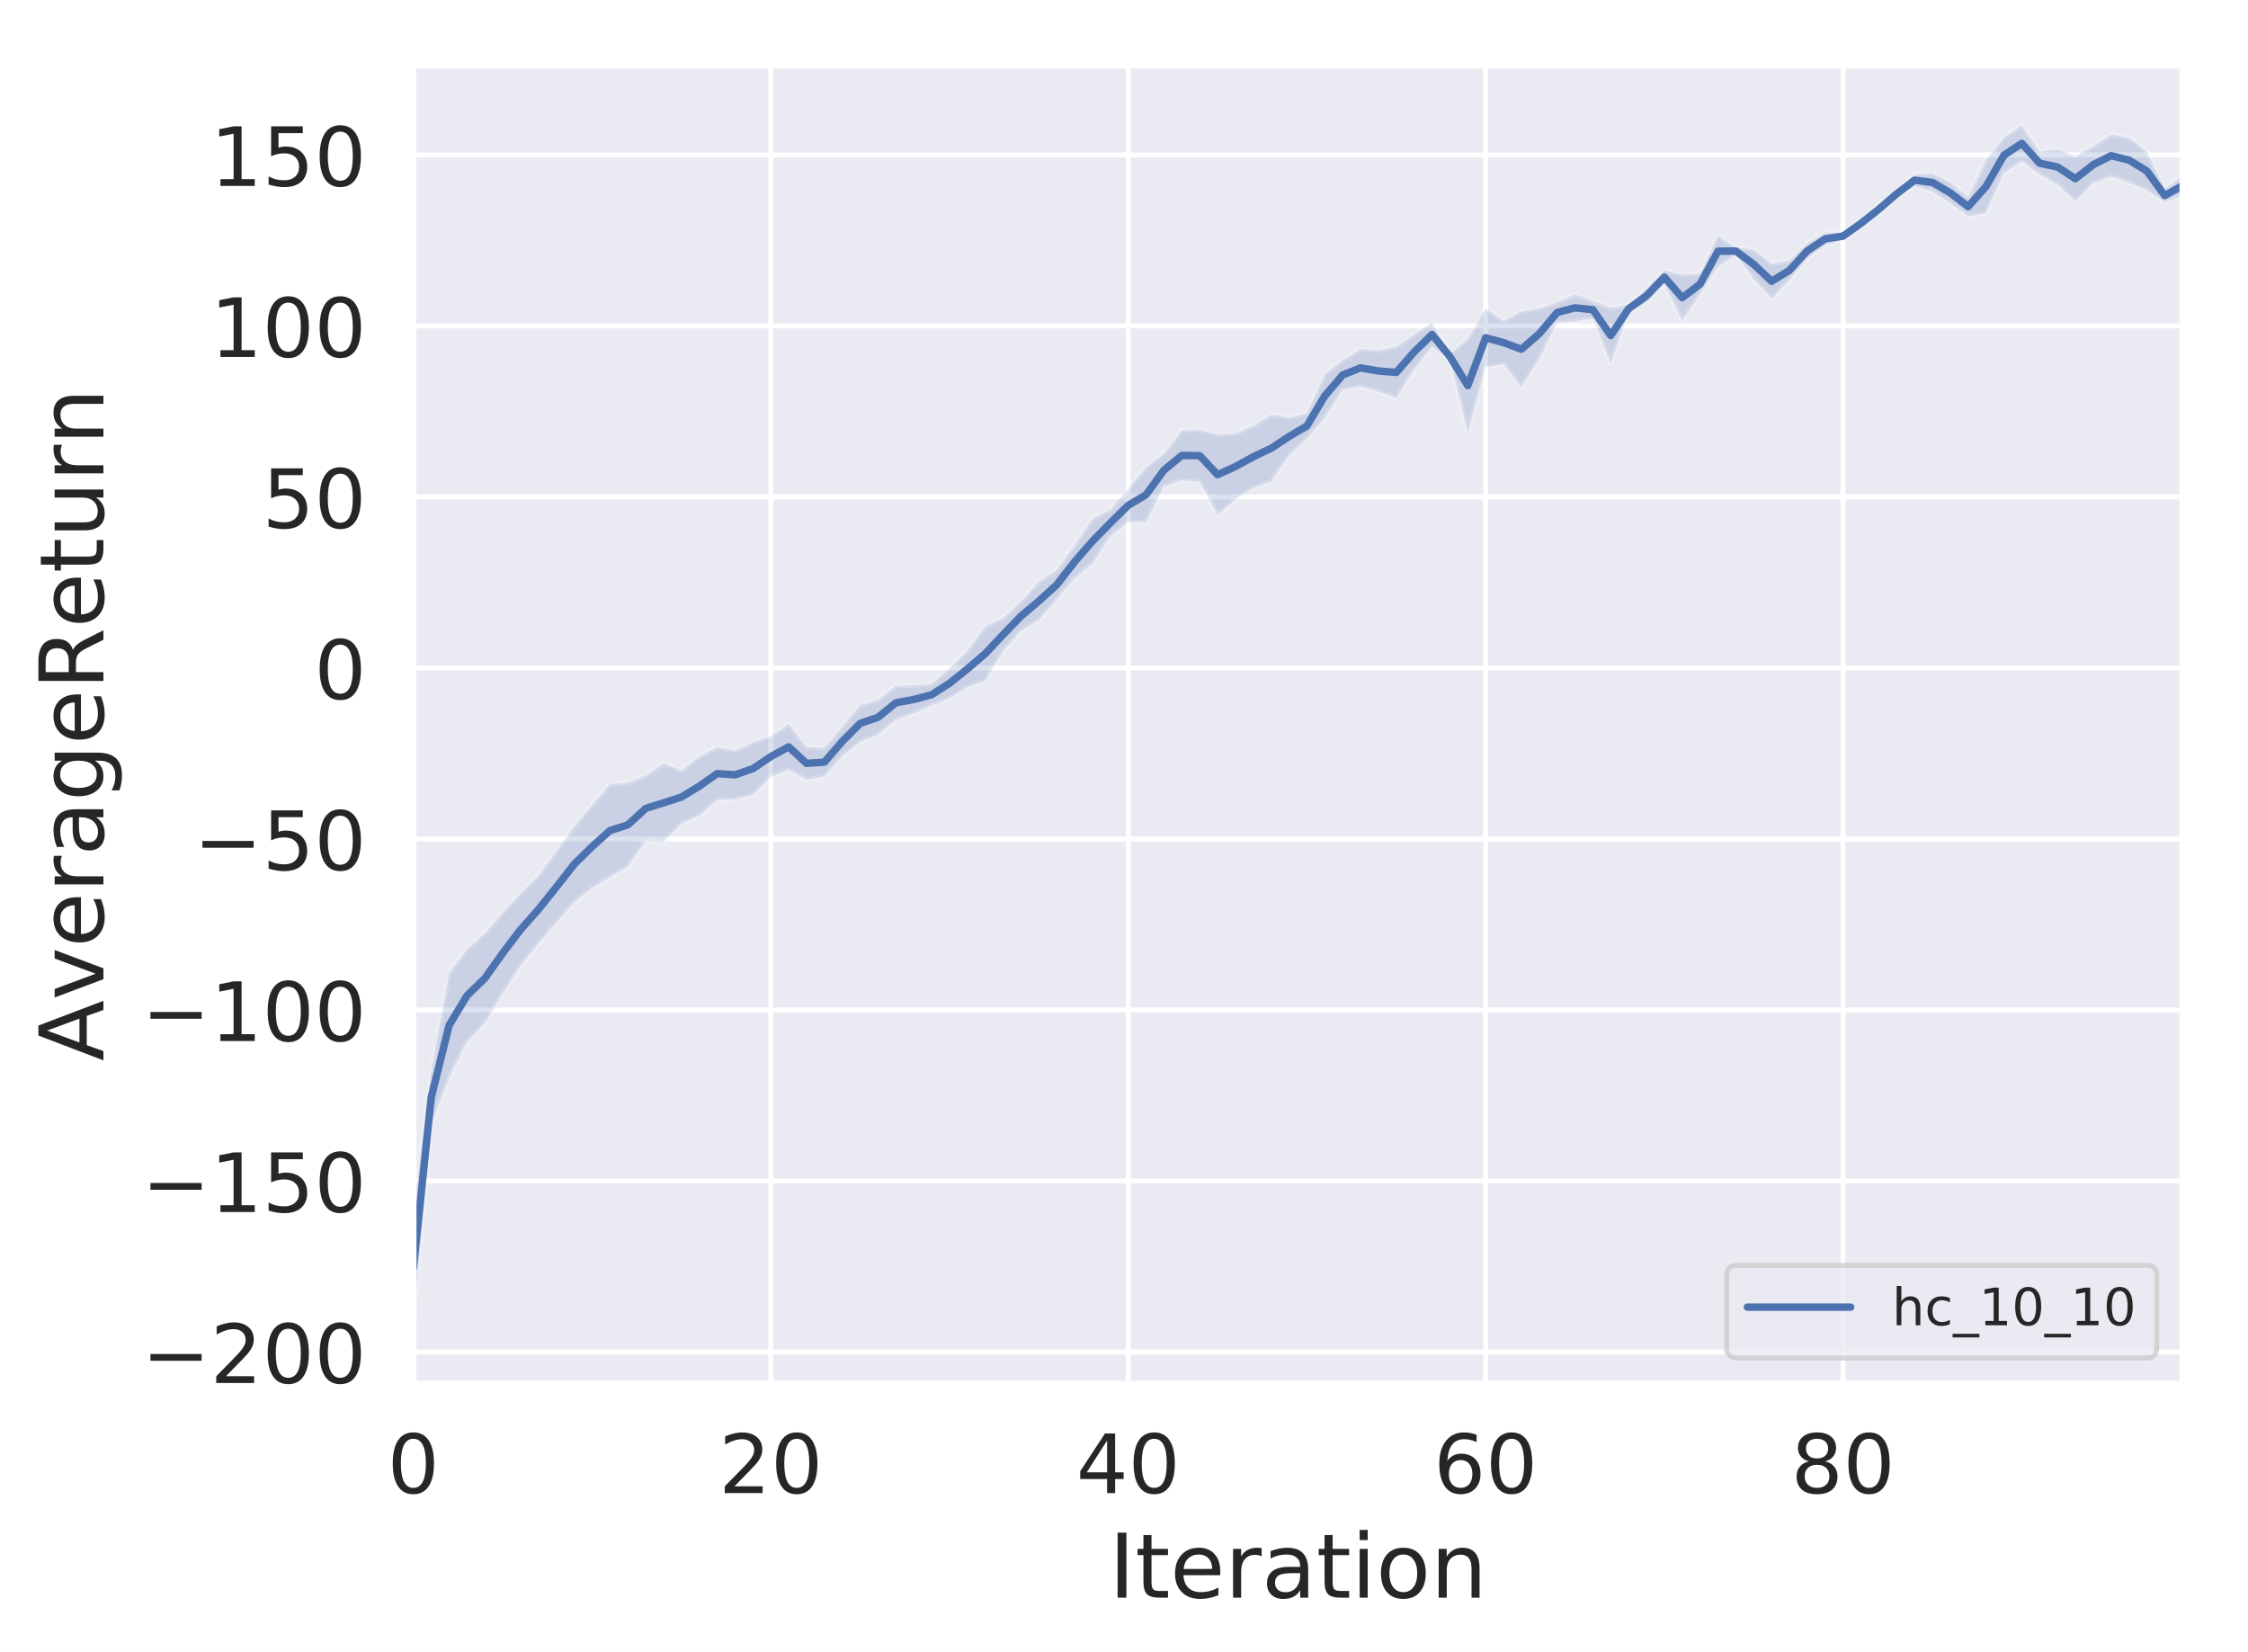
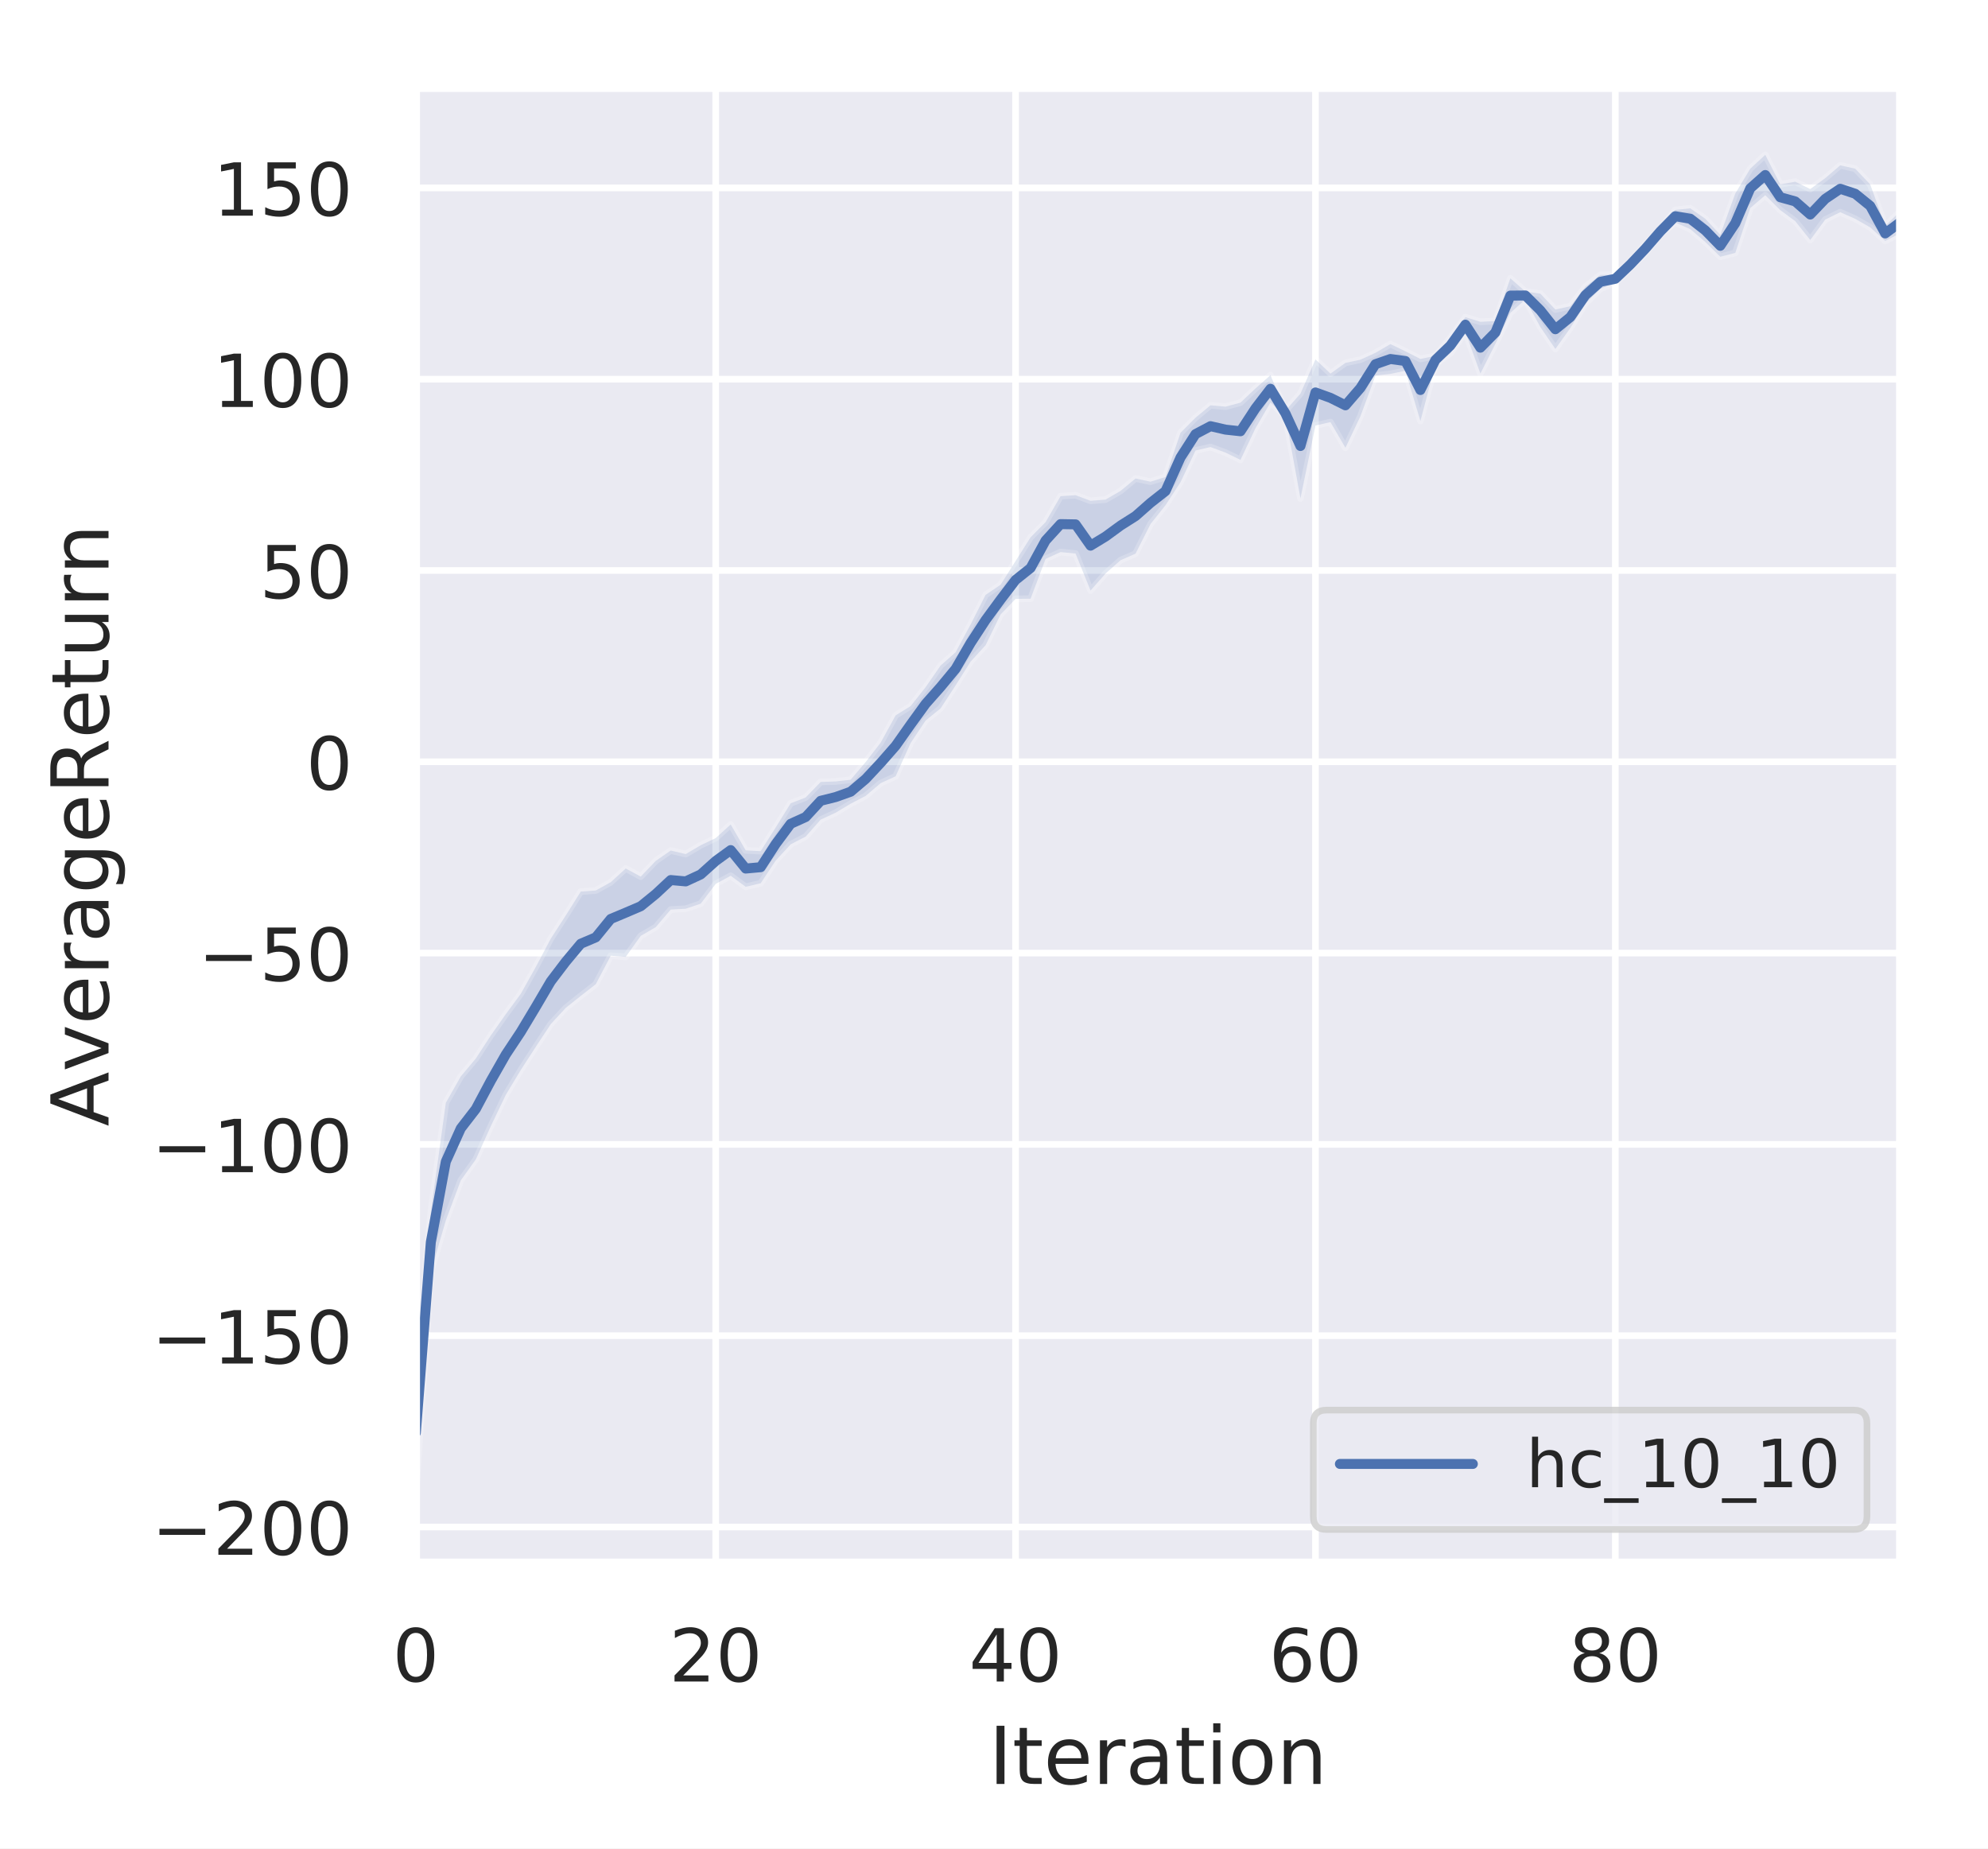
- <svg xmlns="http://www.w3.org/2000/svg" xmlns:xlink="http://www.w3.org/1999/xlink" height="333.402pt" version="1.1" viewBox="0 0 453.761 333.402" width="453.761pt">
+ <svg xmlns="http://www.w3.org/2000/svg" xmlns:xlink="http://www.w3.org/1999/xlink" height="277.92pt" version="1.1" viewBox="0 0 298.928 277.92" width="298.928pt">
  <defs>
    <style type="text/css">
*{stroke-linecap:butt;stroke-linejoin:round;}
  </style>
  </defs>
  <g id="figure_1">
    <g id="patch_1">
-       <path d="M 0 333.402  L 453.761 333.402  L 453.761 0  L 0 0  z " style="fill:#ffffff;" />
+       <path d="M 0 277.92  L 298.928 277.92  L 298.928 0  L 0 0  z " style="fill:#ffffff;" />
    </g>
    <g id="axes_1">
      <g id="patch_2">
-         <path d="M 83.441 279.312  L 440.561 279.312  L 440.561 13.2  L 83.441 13.2  z " style="fill:#eaeaf2;" />
+         <path d="M 62.528 234.96  L 285.728 234.96  L 285.728 13.2  L 62.528 13.2  z " style="fill:#eaeaf2;" />
      </g>
      <g id="matplotlib.axis_1">
        <g id="xtick_1">
          <g id="line2d_1">
-             <path clip-path="url(#p672c422389)" d="M 83.441 279.312  L 83.441 13.2  " style="fill:none;stroke:#ffffff;stroke-linecap:round;" />
+             <path clip-path="url(#p6960550df9)" d="M 62.528 234.96  L 62.528 13.2  " style="fill:none;stroke:#ffffff;stroke-linecap:round;" />
          </g>
          <g id="text_1">
            <defs>
              <path d="M 31.781 66.406  Q 24.172 66.406 20.328 58.906  Q 16.5 51.422 16.5 36.375  Q 16.5 21.391 20.328 13.891  Q 24.172 6.391 31.781 6.391  Q 39.453 6.391 43.281 13.891  Q 47.125 21.391 47.125 36.375  Q 47.125 51.422 43.281 58.906  Q 39.453 66.406 31.781 66.406  z M 31.781 74.219  Q 44.047 74.219 50.516 64.516  Q 56.984 54.828 56.984 36.375  Q 56.984 17.969 50.516 8.266  Q 44.047 -1.422 31.781 -1.422  Q 19.531 -1.422 13.062 8.266  Q 6.594 17.969 6.594 36.375  Q 6.594 54.828 13.062 64.516  Q 19.531 74.219 31.781 74.219  z " id="DejaVuSans-48" />
            </defs>
-             <g style="fill:#262626;" transform="translate(78.19242 301.3494)scale(0.165 -0.165)">
+             <g style="fill:#262626;" transform="translate(59.02828 252.8183)scale(0.11 -0.11)">
              <use xlink:href="#DejaVuSans-48" />
            </g>
          </g>
        </g>
        <g id="xtick_2">
          <g id="line2d_2">
-             <path clip-path="url(#p672c422389)" d="M 155.587 279.312  L 155.587 13.2  " style="fill:none;stroke:#ffffff;stroke-linecap:round;" />
+             <path clip-path="url(#p6960550df9)" d="M 107.619 234.96  L 107.619 13.2  " style="fill:none;stroke:#ffffff;stroke-linecap:round;" />
          </g>
          <g id="text_2">
            <defs>
              <path d="M 19.188 8.297  L 53.609 8.297  L 53.609 0  L 7.328 0  L 7.328 8.297  Q 12.938 14.109 22.625 23.891  Q 32.328 33.688 34.812 36.531  Q 39.547 41.844 41.422 45.531  Q 43.312 49.219 43.312 52.781  Q 43.312 58.594 39.234 62.25  Q 35.156 65.922 28.609 65.922  Q 23.969 65.922 18.812 64.312  Q 13.672 62.703 7.812 59.422  L 7.812 69.391  Q 13.766 71.781 18.938 73  Q 24.125 74.219 28.422 74.219  Q 39.75 74.219 46.484 68.547  Q 53.219 62.891 53.219 53.422  Q 53.219 48.922 51.531 44.891  Q 49.859 40.875 45.406 35.406  Q 44.188 33.984 37.641 27.219  Q 31.109 20.453 19.188 8.297  z " id="DejaVuSans-50" />
            </defs>
-             <g style="fill:#262626;" transform="translate(145.0888 301.3494)scale(0.165 -0.165)">
+             <g style="fill:#262626;" transform="translate(100.6198 252.8183)scale(0.11 -0.11)">
              <use xlink:href="#DejaVuSans-50" />
              <use x="63.623" xlink:href="#DejaVuSans-48" />
            </g>
          </g>
        </g>
        <g id="xtick_3">
          <g id="line2d_3">
-             <path clip-path="url(#p672c422389)" d="M 227.732 279.312  L 227.732 13.2  " style="fill:none;stroke:#ffffff;stroke-linecap:round;" />
+             <path clip-path="url(#p6960550df9)" d="M 152.709 234.96  L 152.709 13.2  " style="fill:none;stroke:#ffffff;stroke-linecap:round;" />
          </g>
          <g id="text_3">
            <defs>
              <path d="M 37.797 64.312  L 12.891 25.391  L 37.797 25.391  z M 35.203 72.906  L 47.609 72.906  L 47.609 25.391  L 58.016 25.391  L 58.016 17.188  L 47.609 17.188  L 47.609 0  L 37.797 0  L 37.797 17.188  L 4.891 17.188  L 4.891 26.703  z " id="DejaVuSans-52" />
            </defs>
-             <g style="fill:#262626;" transform="translate(217.2343 301.3494)scale(0.165 -0.165)">
+             <g style="fill:#262626;" transform="translate(145.7107 252.8183)scale(0.11 -0.11)">
              <use xlink:href="#DejaVuSans-52" />
              <use x="63.623" xlink:href="#DejaVuSans-48" />
            </g>
          </g>
        </g>
        <g id="xtick_4">
          <g id="line2d_4">
-             <path clip-path="url(#p672c422389)" d="M 299.878 279.312  L 299.878 13.2  " style="fill:none;stroke:#ffffff;stroke-linecap:round;" />
+             <path clip-path="url(#p6960550df9)" d="M 197.8 234.96  L 197.8 13.2  " style="fill:none;stroke:#ffffff;stroke-linecap:round;" />
          </g>
          <g id="text_4">
            <defs>
              <path d="M 33.016 40.375  Q 26.375 40.375 22.484 35.828  Q 18.609 31.297 18.609 23.391  Q 18.609 15.531 22.484 10.953  Q 26.375 6.391 33.016 6.391  Q 39.656 6.391 43.531 10.953  Q 47.406 15.531 47.406 23.391  Q 47.406 31.297 43.531 35.828  Q 39.656 40.375 33.016 40.375  z M 52.594 71.297  L 52.594 62.312  Q 48.875 64.062 45.094 64.984  Q 41.312 65.922 37.594 65.922  Q 27.828 65.922 22.672 59.328  Q 17.531 52.734 16.797 39.406  Q 19.672 43.656 24.016 45.922  Q 28.375 48.188 33.594 48.188  Q 44.578 48.188 50.953 41.516  Q 57.328 34.859 57.328 23.391  Q 57.328 12.156 50.688 5.359  Q 44.047 -1.422 33.016 -1.422  Q 20.359 -1.422 13.672 8.266  Q 6.984 17.969 6.984 36.375  Q 6.984 53.656 15.188 63.938  Q 23.391 74.219 37.203 74.219  Q 40.922 74.219 44.703 73.484  Q 48.484 72.75 52.594 71.297  z " id="DejaVuSans-54" />
            </defs>
-             <g style="fill:#262626;" transform="translate(289.3797 301.3494)scale(0.165 -0.165)">
+             <g style="fill:#262626;" transform="translate(190.8016 252.8183)scale(0.11 -0.11)">
              <use xlink:href="#DejaVuSans-54" />
              <use x="63.623" xlink:href="#DejaVuSans-48" />
            </g>
          </g>
        </g>
        <g id="xtick_5">
          <g id="line2d_5">
-             <path clip-path="url(#p672c422389)" d="M 372.023 279.312  L 372.023 13.2  " style="fill:none;stroke:#ffffff;stroke-linecap:round;" />
+             <path clip-path="url(#p6960550df9)" d="M 242.891 234.96  L 242.891 13.2  " style="fill:none;stroke:#ffffff;stroke-linecap:round;" />
          </g>
          <g id="text_5">
            <defs>
              <path d="M 31.781 34.625  Q 24.75 34.625 20.719 30.859  Q 16.703 27.094 16.703 20.516  Q 16.703 13.922 20.719 10.156  Q 24.75 6.391 31.781 6.391  Q 38.812 6.391 42.859 10.172  Q 46.922 13.969 46.922 20.516  Q 46.922 27.094 42.891 30.859  Q 38.875 34.625 31.781 34.625  z M 21.922 38.812  Q 15.578 40.375 12.031 44.719  Q 8.5 49.078 8.5 55.328  Q 8.5 64.062 14.719 69.141  Q 20.953 74.219 31.781 74.219  Q 42.672 74.219 48.875 69.141  Q 55.078 64.062 55.078 55.328  Q 55.078 49.078 51.531 44.719  Q 48 40.375 41.703 38.812  Q 48.828 37.156 52.797 32.312  Q 56.781 27.484 56.781 20.516  Q 56.781 9.906 50.312 4.234  Q 43.844 -1.422 31.781 -1.422  Q 19.734 -1.422 13.25 4.234  Q 6.781 9.906 6.781 20.516  Q 6.781 27.484 10.781 32.312  Q 14.797 37.156 21.922 38.812  z M 18.312 54.391  Q 18.312 48.734 21.844 45.562  Q 25.391 42.391 31.781 42.391  Q 38.141 42.391 41.719 45.562  Q 45.312 48.734 45.312 54.391  Q 45.312 60.062 41.719 63.234  Q 38.141 66.406 31.781 66.406  Q 25.391 66.406 21.844 63.234  Q 18.312 60.062 18.312 54.391  z " id="DejaVuSans-56" />
            </defs>
-             <g style="fill:#262626;" transform="translate(361.5252 301.3494)scale(0.165 -0.165)">
+             <g style="fill:#262626;" transform="translate(235.8925 252.8183)scale(0.11 -0.11)">
              <use xlink:href="#DejaVuSans-56" />
              <use x="63.623" xlink:href="#DejaVuSans-48" />
            </g>
          </g>
        </g>
        <g id="text_6">
          <defs>
            <path d="M 9.812 72.906  L 19.672 72.906  L 19.672 0  L 9.812 0  z " id="DejaVuSans-73" />
            <path d="M 18.312 70.219  L 18.312 54.688  L 36.812 54.688  L 36.812 47.703  L 18.312 47.703  L 18.312 18.016  Q 18.312 11.328 20.141 9.422  Q 21.969 7.516 27.594 7.516  L 36.812 7.516  L 36.812 0  L 27.594 0  Q 17.188 0 13.234 3.875  Q 9.281 7.766 9.281 18.016  L 9.281 47.703  L 2.688 47.703  L 2.688 54.688  L 9.281 54.688  L 9.281 70.219  z " id="DejaVuSans-116" />
            <path d="M 56.203 29.594  L 56.203 25.203  L 14.891 25.203  Q 15.484 15.922 20.484 11.062  Q 25.484 6.203 34.422 6.203  Q 39.594 6.203 44.453 7.469  Q 49.312 8.734 54.109 11.281  L 54.109 2.781  Q 49.266 0.734 44.188 -0.344  Q 39.109 -1.422 33.891 -1.422  Q 20.797 -1.422 13.156 6.188  Q 5.516 13.812 5.516 26.812  Q 5.516 40.234 12.766 48.109  Q 20.016 56 32.328 56  Q 43.359 56 49.781 48.891  Q 56.203 41.797 56.203 29.594  z M 47.219 32.234  Q 47.125 39.594 43.094 43.984  Q 39.062 48.391 32.422 48.391  Q 24.906 48.391 20.391 44.141  Q 15.875 39.891 15.188 32.172  z " id="DejaVuSans-101" />
            <path d="M 41.109 46.297  Q 39.594 47.172 37.812 47.578  Q 36.031 48 33.891 48  Q 26.266 48 22.188 43.047  Q 18.109 38.094 18.109 28.812  L 18.109 0  L 9.078 0  L 9.078 54.688  L 18.109 54.688  L 18.109 46.188  Q 20.953 51.172 25.484 53.578  Q 30.031 56 36.531 56  Q 37.453 56 38.578 55.875  Q 39.703 55.766 41.062 55.516  z " id="DejaVuSans-114" />
            <path d="M 34.281 27.484  Q 23.391 27.484 19.188 25  Q 14.984 22.516 14.984 16.5  Q 14.984 11.719 18.141 8.906  Q 21.297 6.109 26.703 6.109  Q 34.188 6.109 38.703 11.406  Q 43.219 16.703 43.219 25.484  L 43.219 27.484  z M 52.203 31.203  L 52.203 0  L 43.219 0  L 43.219 8.297  Q 40.141 3.328 35.547 0.953  Q 30.953 -1.422 24.312 -1.422  Q 15.922 -1.422 10.953 3.297  Q 6 8.016 6 15.922  Q 6 25.141 12.172 29.828  Q 18.359 34.516 30.609 34.516  L 43.219 34.516  L 43.219 35.406  Q 43.219 41.609 39.141 45  Q 35.062 48.391 27.688 48.391  Q 23 48.391 18.547 47.266  Q 14.109 46.141 10.016 43.891  L 10.016 52.203  Q 14.938 54.109 19.578 55.047  Q 24.219 56 28.609 56  Q 40.484 56 46.344 49.844  Q 52.203 43.703 52.203 31.203  z " id="DejaVuSans-97" />
            <path d="M 9.422 54.688  L 18.406 54.688  L 18.406 0  L 9.422 0  z M 9.422 75.984  L 18.406 75.984  L 18.406 64.594  L 9.422 64.594  z " id="DejaVuSans-105" />
            <path d="M 30.609 48.391  Q 23.391 48.391 19.188 42.75  Q 14.984 37.109 14.984 27.297  Q 14.984 17.484 19.156 11.844  Q 23.344 6.203 30.609 6.203  Q 37.797 6.203 41.984 11.859  Q 46.188 17.531 46.188 27.297  Q 46.188 37.016 41.984 42.703  Q 37.797 48.391 30.609 48.391  z M 30.609 56  Q 42.328 56 49.016 48.375  Q 55.719 40.766 55.719 27.297  Q 55.719 13.875 49.016 6.219  Q 42.328 -1.422 30.609 -1.422  Q 18.844 -1.422 12.172 6.219  Q 5.516 13.875 5.516 27.297  Q 5.516 40.766 12.172 48.375  Q 18.844 56 30.609 56  z " id="DejaVuSans-111" />
            <path d="M 54.891 33.016  L 54.891 0  L 45.906 0  L 45.906 32.719  Q 45.906 40.484 42.875 44.328  Q 39.844 48.188 33.797 48.188  Q 26.516 48.188 22.312 43.547  Q 18.109 38.922 18.109 30.906  L 18.109 0  L 9.078 0  L 9.078 54.688  L 18.109 54.688  L 18.109 46.188  Q 21.344 51.125 25.703 53.562  Q 30.078 56 35.797 56  Q 45.219 56 50.047 50.172  Q 54.891 44.344 54.891 33.016  z " id="DejaVuSans-110" />
          </defs>
-           <g style="fill:#262626;" transform="translate(223.826 322.4581)scale(0.18 -0.18)">
+           <g style="fill:#262626;" transform="translate(148.6773 268.2241)scale(0.12 -0.12)">
            <use xlink:href="#DejaVuSans-73" />
            <use x="29.492" xlink:href="#DejaVuSans-116" />
            <use x="68.701" xlink:href="#DejaVuSans-101" />
            <use x="130.225" xlink:href="#DejaVuSans-114" />
            <use x="171.338" xlink:href="#DejaVuSans-97" />
            <use x="232.617" xlink:href="#DejaVuSans-116" />
            <use x="271.826" xlink:href="#DejaVuSans-105" />
            <use x="299.609" xlink:href="#DejaVuSans-111" />
            <use x="360.791" xlink:href="#DejaVuSans-110" />
          </g>
        </g>
      </g>
      <g id="matplotlib.axis_2">
        <g id="ytick_1">
          <g id="line2d_6">
-             <path clip-path="url(#p672c422389)" d="M 83.441 272.866  L 440.561 272.866  " style="fill:none;stroke:#ffffff;stroke-linecap:round;" />
+             <path clip-path="url(#p6960550df9)" d="M 62.528 229.588  L 285.728 229.588  " style="fill:none;stroke:#ffffff;stroke-linecap:round;" />
          </g>
          <g id="text_7">
            <defs>
              <path d="M 10.594 35.5  L 73.188 35.5  L 73.188 27.203  L 10.594 27.203  z " id="DejaVuSans-8722" />
            </defs>
-             <g style="fill:#262626;" transform="translate(28.62063 279.1346)scale(0.165 -0.165)">
+             <g style="fill:#262626;" transform="translate(22.81375 233.7674)scale(0.11 -0.11)">
              <use xlink:href="#DejaVuSans-8722" />
              <use x="83.789" xlink:href="#DejaVuSans-50" />
              <use x="147.412" xlink:href="#DejaVuSans-48" />
              <use x="211.035" xlink:href="#DejaVuSans-48" />
            </g>
          </g>
        </g>
        <g id="ytick_2">
          <g id="line2d_7">
-             <path clip-path="url(#p672c422389)" d="M 83.441 238.351  L 440.561 238.351  " style="fill:none;stroke:#ffffff;stroke-linecap:round;" />
+             <path clip-path="url(#p6960550df9)" d="M 62.528 200.826  L 285.728 200.826  " style="fill:none;stroke:#ffffff;stroke-linecap:round;" />
          </g>
          <g id="text_8">
            <defs>
              <path d="M 12.406 8.297  L 28.516 8.297  L 28.516 63.922  L 10.984 60.406  L 10.984 69.391  L 28.422 72.906  L 38.281 72.906  L 38.281 8.297  L 54.391 8.297  L 54.391 0  L 12.406 0  z " id="DejaVuSans-49" />
              <path d="M 10.797 72.906  L 49.516 72.906  L 49.516 64.594  L 19.828 64.594  L 19.828 46.734  Q 21.969 47.469 24.109 47.828  Q 26.266 48.188 28.422 48.188  Q 40.625 48.188 47.75 41.5  Q 54.891 34.812 54.891 23.391  Q 54.891 11.625 47.562 5.094  Q 40.234 -1.422 26.906 -1.422  Q 22.312 -1.422 17.547 -0.641  Q 12.797 0.141 7.719 1.703  L 7.719 11.625  Q 12.109 9.234 16.797 8.062  Q 21.484 6.891 26.703 6.891  Q 35.156 6.891 40.078 11.328  Q 45.016 15.766 45.016 23.391  Q 45.016 31 40.078 35.438  Q 35.156 39.891 26.703 39.891  Q 22.75 39.891 18.812 39.016  Q 14.891 38.141 10.797 36.281  z " id="DejaVuSans-53" />
            </defs>
-             <g style="fill:#262626;" transform="translate(28.62063 244.6193)scale(0.165 -0.165)">
+             <g style="fill:#262626;" transform="translate(22.81375 205.0047)scale(0.11 -0.11)">
              <use xlink:href="#DejaVuSans-8722" />
              <use x="83.789" xlink:href="#DejaVuSans-49" />
              <use x="147.412" xlink:href="#DejaVuSans-53" />
              <use x="211.035" xlink:href="#DejaVuSans-48" />
            </g>
          </g>
        </g>
        <g id="ytick_3">
          <g id="line2d_8">
-             <path clip-path="url(#p672c422389)" d="M 83.441 203.835  L 440.561 203.835  " style="fill:none;stroke:#ffffff;stroke-linecap:round;" />
+             <path clip-path="url(#p6960550df9)" d="M 62.528 172.063  L 285.728 172.063  " style="fill:none;stroke:#ffffff;stroke-linecap:round;" />
          </g>
          <g id="text_9">
-             <g style="fill:#262626;" transform="translate(28.62063 210.1041)scale(0.165 -0.165)">
+             <g style="fill:#262626;" transform="translate(22.81375 176.242)scale(0.11 -0.11)">
              <use xlink:href="#DejaVuSans-8722" />
              <use x="83.789" xlink:href="#DejaVuSans-49" />
              <use x="147.412" xlink:href="#DejaVuSans-48" />
              <use x="211.035" xlink:href="#DejaVuSans-48" />
            </g>
          </g>
        </g>
        <g id="ytick_4">
          <g id="line2d_9">
-             <path clip-path="url(#p672c422389)" d="M 83.441 169.32  L 440.561 169.32  " style="fill:none;stroke:#ffffff;stroke-linecap:round;" />
+             <path clip-path="url(#p6960550df9)" d="M 62.528 143.3  L 285.728 143.3  " style="fill:none;stroke:#ffffff;stroke-linecap:round;" />
          </g>
          <g id="text_10">
-             <g style="fill:#262626;" transform="translate(39.11875 175.5888)scale(0.165 -0.165)">
+             <g style="fill:#262626;" transform="translate(29.8125 147.4792)scale(0.11 -0.11)">
              <use xlink:href="#DejaVuSans-8722" />
              <use x="83.789" xlink:href="#DejaVuSans-53" />
              <use x="147.412" xlink:href="#DejaVuSans-48" />
            </g>
          </g>
        </g>
        <g id="ytick_5">
          <g id="line2d_10">
-             <path clip-path="url(#p672c422389)" d="M 83.441 134.805  L 440.561 134.805  " style="fill:none;stroke:#ffffff;stroke-linecap:round;" />
+             <path clip-path="url(#p6960550df9)" d="M 62.528 114.537  L 285.728 114.537  " style="fill:none;stroke:#ffffff;stroke-linecap:round;" />
          </g>
          <g id="text_11">
-             <g style="fill:#262626;" transform="translate(63.44336 141.0736)scale(0.165 -0.165)">
+             <g style="fill:#262626;" transform="translate(46.02891 118.7165)scale(0.11 -0.11)">
              <use xlink:href="#DejaVuSans-48" />
            </g>
          </g>
        </g>
        <g id="ytick_6">
          <g id="line2d_11">
-             <path clip-path="url(#p672c422389)" d="M 83.441 100.29  L 440.561 100.29  " style="fill:none;stroke:#ffffff;stroke-linecap:round;" />
+             <path clip-path="url(#p6960550df9)" d="M 62.528 85.775  L 285.728 85.775  " style="fill:none;stroke:#ffffff;stroke-linecap:round;" />
          </g>
          <g id="text_12">
-             <g style="fill:#262626;" transform="translate(52.94523 106.5583)scale(0.165 -0.165)">
+             <g style="fill:#262626;" transform="translate(39.03016 89.95383)scale(0.11 -0.11)">
              <use xlink:href="#DejaVuSans-53" />
              <use x="63.623" xlink:href="#DejaVuSans-48" />
            </g>
          </g>
        </g>
        <g id="ytick_7">
          <g id="line2d_12">
-             <path clip-path="url(#p672c422389)" d="M 83.441 65.774  L 440.561 65.774  " style="fill:none;stroke:#ffffff;stroke-linecap:round;" />
+             <path clip-path="url(#p6960550df9)" d="M 62.528 57.012  L 285.728 57.012  " style="fill:none;stroke:#ffffff;stroke-linecap:round;" />
          </g>
          <g id="text_13">
-             <g style="fill:#262626;" transform="translate(42.44711 72.04309)scale(0.165 -0.165)">
+             <g style="fill:#262626;" transform="translate(32.03141 61.19112)scale(0.11 -0.11)">
              <use xlink:href="#DejaVuSans-49" />
              <use x="63.623" xlink:href="#DejaVuSans-48" />
              <use x="127.246" xlink:href="#DejaVuSans-48" />
            </g>
          </g>
        </g>
        <g id="ytick_8">
          <g id="line2d_13">
-             <path clip-path="url(#p672c422389)" d="M 83.441 31.259  L 440.561 31.259  " style="fill:none;stroke:#ffffff;stroke-linecap:round;" />
+             <path clip-path="url(#p6960550df9)" d="M 62.528 28.249  L 285.728 28.249  " style="fill:none;stroke:#ffffff;stroke-linecap:round;" />
          </g>
          <g id="text_14">
-             <g style="fill:#262626;" transform="translate(42.44711 37.52784)scale(0.165 -0.165)">
+             <g style="fill:#262626;" transform="translate(32.03141 32.42842)scale(0.11 -0.11)">
              <use xlink:href="#DejaVuSans-49" />
              <use x="63.623" xlink:href="#DejaVuSans-53" />
              <use x="127.246" xlink:href="#DejaVuSans-48" />
            </g>
          </g>
        </g>
        <g id="text_15">
          <defs>
            <path d="M 34.188 63.188  L 20.797 26.906  L 47.609 26.906  z M 28.609 72.906  L 39.797 72.906  L 67.578 0  L 57.328 0  L 50.688 18.703  L 17.828 18.703  L 11.188 0  L 0.781 0  z " id="DejaVuSans-65" />
            <path d="M 2.984 54.688  L 12.5 54.688  L 29.594 8.797  L 46.688 54.688  L 56.203 54.688  L 35.688 0  L 23.484 0  z " id="DejaVuSans-118" />
            <path d="M 45.406 27.984  Q 45.406 37.75 41.375 43.109  Q 37.359 48.484 30.078 48.484  Q 22.859 48.484 18.828 43.109  Q 14.797 37.75 14.797 27.984  Q 14.797 18.266 18.828 12.891  Q 22.859 7.516 30.078 7.516  Q 37.359 7.516 41.375 12.891  Q 45.406 18.266 45.406 27.984  z M 54.391 6.781  Q 54.391 -7.172 48.188 -13.984  Q 42 -20.797 29.203 -20.797  Q 24.469 -20.797 20.266 -20.094  Q 16.062 -19.391 12.109 -17.922  L 12.109 -9.188  Q 16.062 -11.328 19.922 -12.344  Q 23.781 -13.375 27.781 -13.375  Q 36.625 -13.375 41.016 -8.766  Q 45.406 -4.156 45.406 5.172  L 45.406 9.625  Q 42.625 4.781 38.281 2.391  Q 33.938 0 27.875 0  Q 17.828 0 11.672 7.656  Q 5.516 15.328 5.516 27.984  Q 5.516 40.672 11.672 48.328  Q 17.828 56 27.875 56  Q 33.938 56 38.281 53.609  Q 42.625 51.219 45.406 46.391  L 45.406 54.688  L 54.391 54.688  z " id="DejaVuSans-103" />
            <path d="M 44.391 34.188  Q 47.562 33.109 50.562 29.594  Q 53.562 26.078 56.594 19.922  L 66.609 0  L 56 0  L 46.688 18.703  Q 43.062 26.031 39.672 28.422  Q 36.281 30.812 30.422 30.812  L 19.672 30.812  L 19.672 0  L 9.812 0  L 9.812 72.906  L 32.078 72.906  Q 44.578 72.906 50.734 67.672  Q 56.891 62.453 56.891 51.906  Q 56.891 45.016 53.688 40.469  Q 50.484 35.938 44.391 34.188  z M 19.672 64.797  L 19.672 38.922  L 32.078 38.922  Q 39.203 38.922 42.844 42.219  Q 46.484 45.516 46.484 51.906  Q 46.484 58.297 42.844 61.547  Q 39.203 64.797 32.078 64.797  z " id="DejaVuSans-82" />
            <path d="M 8.5 21.578  L 8.5 54.688  L 17.484 54.688  L 17.484 21.922  Q 17.484 14.156 20.5 10.266  Q 23.531 6.391 29.594 6.391  Q 36.859 6.391 41.078 11.031  Q 45.312 15.672 45.312 23.688  L 45.312 54.688  L 54.297 54.688  L 54.297 0  L 45.312 0  L 45.312 8.406  Q 42.047 3.422 37.719 1  Q 33.406 -1.422 27.688 -1.422  Q 18.266 -1.422 13.375 4.438  Q 8.5 10.297 8.5 21.578  z M 31.109 56  z " id="DejaVuSans-117" />
          </defs>
-           <g style="fill:#262626;" transform="translate(20.87719 214.1568)rotate(-90)scale(0.18 -0.18)">
+           <g style="fill:#262626;" transform="translate(16.31812 169.3472)rotate(-90)scale(0.12 -0.12)">
            <use xlink:href="#DejaVuSans-65" />
            <use x="68.33" xlink:href="#DejaVuSans-118" />
            <use x="127.51" xlink:href="#DejaVuSans-101" />
            <use x="189.033" xlink:href="#DejaVuSans-114" />
            <use x="230.146" xlink:href="#DejaVuSans-97" />
            <use x="291.426" xlink:href="#DejaVuSans-103" />
            <use x="354.902" xlink:href="#DejaVuSans-101" />
            <use x="416.426" xlink:href="#DejaVuSans-82" />
            <use x="485.846" xlink:href="#DejaVuSans-101" />
            <use x="547.369" xlink:href="#DejaVuSans-116" />
            <use x="586.578" xlink:href="#DejaVuSans-117" />
            <use x="649.957" xlink:href="#DejaVuSans-114" />
            <use x="691.055" xlink:href="#DejaVuSans-110" />
          </g>
        </g>
      </g>
      <g id="PolyCollection_1">
        <defs>
-           <path d="M 83.441 -88.861  L 83.441 -66.186  L 87.049 -106.574  L 90.656 -115.855  L 94.263 -123.079  L 97.871 -126.856  L 101.478 -132.85  L 105.085 -138.504  L 108.692 -142.992  L 112.3 -147.168  L 115.907 -151.272  L 119.514 -154.198  L 123.121 -156.36  L 126.729 -158.465  L 130.336 -163.609  L 133.943 -163.405  L 137.551 -167.188  L 141.158 -168.762  L 144.765 -171.935  L 148.372 -172.084  L 151.98 -173.003  L 155.587 -176.564  L 159.194 -178.035  L 162.801 -176.044  L 166.409 -176.683  L 170.016 -180.772  L 173.623 -183.704  L 177.231 -185.103  L 180.838 -188.159  L 184.445 -189.415  L 188.052 -191.035  L 191.66 -192.442  L 195.267 -194.743  L 198.874 -195.984  L 202.481 -201.986  L 206.089 -206.041  L 209.696 -208.24  L 213.303 -212.382  L 216.911 -216.668  L 220.518 -219.632  L 224.125 -225.176  L 227.732 -227.991  L 231.34 -228.021  L 234.947 -235.198  L 238.554 -236.436  L 242.161 -236.168  L 245.769 -229.498  L 249.376 -232.566  L 252.983 -234.964  L 256.591 -236.149  L 260.198 -241.491  L 263.805 -244.894  L 267.412 -249.045  L 271.02 -254.76  L 274.627 -255.384  L 278.234 -254.382  L 281.841 -253.069  L 285.449 -258.783  L 289.056 -263.433  L 292.663 -260.933  L 296.271 -246.123  L 299.878 -259.267  L 303.485 -259.882  L 307.092 -255.253  L 310.7 -260.941  L 314.307 -268.278  L 317.914 -268.582  L 321.521 -269.147  L 325.129 -260.079  L 328.736 -270.34  L 332.343 -272.291  L 335.951 -276.114  L 339.558 -268.644  L 343.165 -274.003  L 346.772 -279.598  L 350.38 -282.02  L 353.987 -277.034  L 357.594 -273.082  L 361.201 -276.871  L 364.809 -281.249  L 368.416 -283.942  L 372.023 -285.032  L 375.631 -287.728  L 379.238 -290.376  L 382.845 -293.821  L 386.452 -295.887  L 390.06 -294.703  L 393.667 -292.383  L 397.274 -289.717  L 400.881 -290.413  L 404.489 -298.513  L 408.096 -300.825  L 411.703 -298.137  L 415.311 -296.138  L 418.918 -292.742  L 422.525 -296.429  L 426.132 -297.754  L 429.74 -296.558  L 433.347 -295.013  L 436.954 -292.568  L 440.561 -293.957  L 440.561 -297.932  L 440.561 -297.932  L 436.954 -295.283  L 433.347 -302.762  L 429.74 -305.606  L 426.132 -306.21  L 422.525 -303.896  L 418.918 -301.931  L 415.311 -303.261  L 411.703 -302.776  L 408.096 -308.106  L 404.489 -305.608  L 400.881 -301.127  L 397.274 -293.676  L 393.667 -296.573  L 390.06 -298.451  L 386.452 -298.174  L 382.845 -294.752  L 379.238 -291.953  L 375.631 -288.904  L 372.023 -286.456  L 368.416 -286.449  L 364.809 -284.309  L 361.201 -280.797  L 357.594 -280.195  L 353.987 -283.054  L 350.38 -283.441  L 346.772 -285.82  L 343.165 -278.112  L 339.558 -277.982  L 335.951 -278.816  L 332.343 -275.108  L 328.736 -271.849  L 325.129 -271.276  L 321.521 -272.657  L 317.914 -273.959  L 314.307 -272.381  L 310.7 -271.149  L 307.092 -270.569  L 303.485 -268.635  L 299.878 -271.203  L 296.271 -265.024  L 292.663 -261.944  L 289.056 -268.355  L 285.449 -265.955  L 281.841 -263.397  L 278.234 -262.671  L 274.627 -262.915  L 271.02 -260.675  L 267.412 -257.949  L 263.805 -249.982  L 260.198 -249.132  L 256.591 -249.712  L 252.983 -247.462  L 249.376 -245.905  L 245.769 -245.685  L 242.161 -246.696  L 238.554 -246.522  L 234.947 -241.832  L 231.34 -239.093  L 227.732 -234.816  L 224.125 -230.542  L 220.518 -228.709  L 216.911 -223.368  L 213.303 -218.354  L 209.696 -215.965  L 206.089 -212.053  L 202.481 -208.646  L 198.874 -206.97  L 195.267 -202.041  L 191.66 -198.547  L 188.052 -195.359  L 184.445 -195.053  L 180.838 -194.955  L 177.231 -192.158  L 173.623 -191.108  L 170.016 -186.742  L 166.409 -182.476  L 162.801 -182.62  L 159.194 -187.294  L 155.587 -184.834  L 151.98 -183.539  L 148.372 -181.947  L 144.765 -182.588  L 141.158 -180.714  L 137.551 -177.881  L 133.943 -179.346  L 130.336 -176.874  L 126.729 -175.374  L 123.121 -175.181  L 119.514 -170.868  L 115.907 -166.684  L 112.3 -161.573  L 108.692 -156.733  L 105.085 -153.063  L 101.478 -149.217  L 97.871 -145.054  L 94.263 -141.833  L 90.656 -137.067  L 87.049 -117.296  L 83.441 -88.861  z " id="ma1422df243" style="stroke:#ffffff;stroke-opacity:0.2;" />
+           <path d="M 62.528 -71.936  L 62.528 -53.04  L 64.782 -86.697  L 67.037 -94.431  L 69.291 -100.451  L 71.546 -103.598  L 73.8 -108.593  L 76.055 -113.305  L 78.309 -117.045  L 80.564 -120.525  L 82.819 -123.945  L 85.073 -126.384  L 87.328 -128.185  L 89.582 -129.939  L 91.837 -134.226  L 94.091 -134.056  L 96.346 -137.209  L 98.6 -138.52  L 100.855 -141.164  L 103.109 -141.289  L 105.364 -142.055  L 107.619 -145.022  L 109.873 -146.248  L 112.128 -144.589  L 114.382 -145.121  L 116.637 -148.529  L 118.891 -150.972  L 121.146 -152.137  L 123.4 -154.685  L 125.655 -155.731  L 127.909 -157.081  L 130.164 -158.254  L 132.419 -160.171  L 134.673 -161.205  L 136.928 -166.207  L 139.182 -169.586  L 141.437 -171.418  L 143.691 -174.87  L 145.946 -178.442  L 148.2 -180.912  L 150.455 -185.532  L 152.709 -187.877  L 154.964 -187.902  L 157.219 -193.884  L 159.473 -194.915  L 161.728 -194.692  L 163.982 -189.133  L 166.237 -191.69  L 168.491 -193.689  L 170.746 -194.676  L 173 -199.128  L 175.255 -201.964  L 177.509 -205.423  L 179.764 -210.185  L 182.019 -210.705  L 184.273 -209.87  L 186.528 -208.776  L 188.782 -213.537  L 191.037 -217.412  L 193.291 -215.33  L 195.546 -202.987  L 197.8 -213.941  L 200.055 -214.454  L 202.309 -210.596  L 204.564 -215.336  L 206.819 -221.45  L 209.073 -221.704  L 211.328 -222.175  L 213.582 -214.618  L 215.837 -223.169  L 218.091 -224.795  L 220.346 -227.98  L 222.6 -221.755  L 224.855 -226.221  L 227.109 -230.883  L 229.364 -232.901  L 231.619 -228.747  L 233.873 -225.454  L 236.128 -228.611  L 238.382 -232.259  L 240.637 -234.504  L 242.891 -235.411  L 245.146 -237.659  L 247.4 -239.865  L 249.655 -242.736  L 251.909 -244.458  L 254.164 -243.471  L 256.419 -241.537  L 258.673 -239.316  L 260.928 -239.896  L 263.182 -246.646  L 265.437 -248.572  L 267.691 -246.332  L 269.946 -244.667  L 272.2 -241.837  L 274.455 -244.909  L 276.709 -246.014  L 278.964 -245.017  L 281.219 -243.729  L 283.473 -241.692  L 285.728 -242.85  L 285.728 -246.161  L 285.728 -246.161  L 283.473 -243.954  L 281.219 -250.187  L 278.964 -252.557  L 276.709 -253.06  L 274.455 -251.132  L 272.2 -249.495  L 269.946 -250.603  L 267.691 -250.198  L 265.437 -254.64  L 263.182 -252.559  L 260.928 -248.824  L 258.673 -242.615  L 256.419 -245.029  L 254.164 -246.594  L 251.909 -246.364  L 249.655 -243.512  L 247.4 -241.179  L 245.146 -238.638  L 242.891 -236.598  L 240.637 -236.592  L 238.382 -234.809  L 236.128 -231.882  L 233.873 -231.381  L 231.619 -233.764  L 229.364 -234.086  L 227.109 -236.069  L 224.855 -229.645  L 222.6 -229.536  L 220.346 -230.232  L 218.091 -227.142  L 215.837 -224.426  L 213.582 -223.948  L 211.328 -225.099  L 209.073 -226.184  L 206.819 -224.869  L 204.564 -223.842  L 202.309 -223.36  L 200.055 -221.747  L 197.8 -223.888  L 195.546 -218.739  L 193.291 -216.172  L 191.037 -221.514  L 188.782 -219.514  L 186.528 -217.383  L 184.273 -216.778  L 182.019 -216.981  L 179.764 -215.114  L 177.509 -212.842  L 175.255 -206.203  L 173 -205.495  L 170.746 -205.978  L 168.491 -204.104  L 166.237 -202.806  L 163.982 -202.623  L 161.728 -203.465  L 159.473 -203.32  L 157.219 -199.411  L 154.964 -197.129  L 152.709 -193.565  L 150.455 -190.003  L 148.2 -188.476  L 145.946 -184.025  L 143.691 -179.847  L 141.437 -177.856  L 139.182 -174.596  L 136.928 -171.757  L 134.673 -170.36  L 132.419 -166.253  L 130.164 -163.341  L 127.909 -160.684  L 125.655 -160.429  L 123.4 -160.347  L 121.146 -158.016  L 118.891 -157.141  L 116.637 -153.503  L 114.382 -149.948  L 112.128 -150.068  L 109.873 -153.963  L 107.619 -151.913  L 105.364 -150.834  L 103.109 -149.507  L 100.855 -150.042  L 98.6 -148.48  L 96.346 -146.119  L 94.091 -147.34  L 91.837 -145.28  L 89.582 -144.03  L 87.328 -143.869  L 85.073 -140.275  L 82.819 -136.788  L 80.564 -132.529  L 78.309 -128.496  L 76.055 -125.438  L 73.8 -122.232  L 71.546 -118.764  L 69.291 -116.079  L 67.037 -112.108  L 64.782 -95.632  L 62.528 -71.936  z " id="m57ad7aec11" style="stroke:#ffffff;stroke-opacity:0.2;" />
        </defs>
-         <g clip-path="url(#p672c422389)">
-           <use style="fill:#4c72b0;fill-opacity:0.2;stroke:#ffffff;stroke-opacity:0.2;" x="0" xlink:href="#ma1422df243" y="333.402" />
+         <g clip-path="url(#p6960550df9)">
+           <use style="fill:#4c72b0;fill-opacity:0.2;stroke:#ffffff;stroke-opacity:0.2;" x="0" xlink:href="#m57ad7aec11" y="277.92" />
        </g>
      </g>
      <g id="line2d_14">
-         <path clip-path="url(#p672c422389)" d="M 83.441 255.878  L 87.049 221.466  L 90.656 206.94  L 94.263 200.946  L 97.871 197.447  L 101.478 192.368  L 105.085 187.618  L 108.692 183.539  L 112.3 179.032  L 115.907 174.424  L 119.514 170.869  L 123.121 167.631  L 126.729 166.482  L 130.336 163.16  L 133.943 162.026  L 137.551 160.867  L 141.158 158.664  L 144.765 156.14  L 148.372 156.386  L 151.98 155.13  L 155.587 152.703  L 159.194 150.737  L 162.801 154.069  L 166.409 153.822  L 170.016 149.644  L 173.623 145.996  L 177.231 144.771  L 180.838 141.845  L 184.445 141.168  L 188.052 140.205  L 191.66 137.907  L 195.267 135.01  L 198.874 131.924  L 202.481 128.086  L 206.089 124.354  L 209.696 121.299  L 213.303 118.034  L 216.911 113.383  L 220.518 109.231  L 224.125 105.542  L 227.732 101.998  L 231.34 99.845  L 234.947 94.887  L 238.554 91.922  L 242.161 91.969  L 245.769 95.81  L 249.376 94.166  L 252.983 92.188  L 256.591 90.471  L 260.198 88.09  L 263.805 85.963  L 267.412 79.905  L 271.02 75.684  L 274.627 74.252  L 278.234 74.875  L 281.841 75.169  L 285.449 71.033  L 289.056 67.507  L 292.663 71.963  L 296.271 77.828  L 299.878 68.167  L 303.485 69.143  L 307.092 70.49  L 310.7 67.357  L 314.307 63.072  L 317.914 62.131  L 321.521 62.499  L 325.129 67.724  L 328.736 62.307  L 332.343 59.702  L 335.951 55.937  L 339.558 60.089  L 343.165 57.344  L 346.772 50.692  L 350.38 50.671  L 353.987 53.357  L 357.594 56.763  L 361.201 54.568  L 364.809 50.623  L 368.416 48.206  L 372.023 47.658  L 375.631 45.086  L 379.238 42.237  L 382.845 39.115  L 386.452 36.371  L 390.06 36.825  L 393.667 38.924  L 397.274 41.705  L 400.881 37.631  L 404.489 31.341  L 408.096 28.936  L 411.703 32.945  L 415.311 33.702  L 418.918 36.065  L 422.525 33.239  L 426.132 31.419  L 429.74 32.32  L 433.347 34.514  L 436.954 39.476  L 440.561 37.457  " style="fill:none;stroke:#4c72b0;stroke-linecap:round;stroke-width:1.5;" />
+         <path clip-path="url(#p6960550df9)" d="M 62.528 215.432  L 64.782 186.755  L 67.037 174.65  L 69.291 169.655  L 71.546 166.739  L 73.8 162.507  L 76.055 158.548  L 78.309 155.149  L 80.564 151.393  L 82.819 147.553  L 85.073 144.59  L 87.328 141.893  L 89.582 140.935  L 91.837 138.167  L 94.091 137.221  L 96.346 136.256  L 98.6 134.42  L 100.855 132.317  L 103.109 132.522  L 105.364 131.475  L 107.619 129.452  L 109.873 127.814  L 112.128 130.591  L 114.382 130.385  L 116.637 126.904  L 118.891 123.863  L 121.146 122.843  L 123.4 120.404  L 125.655 119.84  L 127.909 119.037  L 130.164 117.122  L 132.419 114.708  L 134.673 112.137  L 136.928 108.938  L 139.182 105.829  L 141.437 103.283  L 143.691 100.561  L 145.946 96.686  L 148.2 93.226  L 150.455 90.152  L 152.709 87.198  L 154.964 85.404  L 157.219 81.272  L 159.473 78.802  L 161.728 78.841  L 163.982 82.042  L 166.237 80.672  L 168.491 79.024  L 170.746 77.593  L 173 75.608  L 175.255 73.836  L 177.509 68.787  L 179.764 65.27  L 182.019 64.076  L 184.273 64.596  L 186.528 64.841  L 188.782 61.394  L 191.037 58.456  L 193.291 62.169  L 195.546 67.057  L 197.8 59.006  L 200.055 59.819  L 202.309 60.942  L 204.564 58.331  L 206.819 54.76  L 209.073 53.976  L 211.328 54.283  L 213.582 58.637  L 215.837 54.123  L 218.091 51.951  L 220.346 48.814  L 222.6 52.274  L 224.855 49.987  L 227.109 44.444  L 229.364 44.426  L 231.619 46.664  L 233.873 49.503  L 236.128 47.673  L 238.382 44.386  L 240.637 42.372  L 242.891 41.915  L 245.146 39.771  L 247.4 37.397  L 249.655 34.796  L 251.909 32.509  L 254.164 32.887  L 256.419 34.637  L 258.673 36.954  L 260.928 33.559  L 263.182 28.317  L 265.437 26.314  L 267.691 29.655  L 269.946 30.285  L 272.2 32.254  L 274.455 29.899  L 276.709 28.383  L 278.964 29.133  L 281.219 30.962  L 283.473 35.097  L 285.728 33.414  " style="fill:none;stroke:#4c72b0;stroke-linecap:round;stroke-width:1.5;" />
      </g>
      <g id="patch_3">
-         <path d="M 83.441 279.312  L 83.441 13.2  " style="fill:none;stroke:#ffffff;stroke-linecap:square;stroke-linejoin:miter;stroke-width:1.25;" />
+         <path d="M 62.528 234.96  L 62.528 13.2  " style="fill:none;stroke:#ffffff;stroke-linecap:square;stroke-linejoin:miter;stroke-width:1.25;" />
      </g>
      <g id="patch_4">
-         <path d="M 440.561 279.312  L 440.561 13.2  " style="fill:none;stroke:#ffffff;stroke-linecap:square;stroke-linejoin:miter;stroke-width:1.25;" />
+         <path d="M 285.728 234.96  L 285.728 13.2  " style="fill:none;stroke:#ffffff;stroke-linecap:square;stroke-linejoin:miter;stroke-width:1.25;" />
      </g>
      <g id="patch_5">
-         <path d="M 83.441 279.312  L 440.561 279.312  " style="fill:none;stroke:#ffffff;stroke-linecap:square;stroke-linejoin:miter;stroke-width:1.25;" />
+         <path d="M 62.528 234.96  L 285.728 234.96  " style="fill:none;stroke:#ffffff;stroke-linecap:square;stroke-linejoin:miter;stroke-width:1.25;" />
      </g>
      <g id="patch_6">
-         <path d="M 83.441 13.2  L 440.561 13.2  " style="fill:none;stroke:#ffffff;stroke-linecap:square;stroke-linejoin:miter;stroke-width:1.25;" />
+         <path d="M 62.528 13.2  L 285.728 13.2  " style="fill:none;stroke:#ffffff;stroke-linecap:square;stroke-linejoin:miter;stroke-width:1.25;" />
      </g>
      <g id="legend_1">
        <g id="patch_7">
-           <path d="M 350.634 274.101  L 433.266 274.101  Q 435.35 274.101 435.35 272.017  L 435.35 257.471  Q 435.35 255.387 433.266 255.387  L 350.634 255.387  Q 348.55 255.387 348.55 257.471  L 348.55 272.017  Q 348.55 274.101 350.634 274.101  z " style="fill:#eaeaf2;opacity:0.8;stroke:#cccccc;stroke-linejoin:miter;" />
+           <path d="M 199.476 229.962  L 278.73 229.962  Q 280.73 229.962 280.73 227.963  L 280.73 214.012  Q 280.73 212.013 278.73 212.013  L 199.476 212.013  Q 197.477 212.013 197.477 214.012  L 197.477 227.963  Q 197.477 229.962 199.476 229.962  z " style="fill:#eaeaf2;opacity:0.8;stroke:#cccccc;stroke-linejoin:miter;" />
        </g>
        <g id="line2d_15">
-           <path d="M 352.719 263.827  L 373.563 263.827  " style="fill:none;stroke:#4c72b0;stroke-linecap:round;stroke-width:1.5;" />
+           <path d="M 201.475 220.108  L 221.467 220.108  " style="fill:none;stroke:#4c72b0;stroke-linecap:round;stroke-width:1.5;" />
        </g>
        <g id="line2d_16" />
        <g id="text_16">
          <defs>
            <path d="M 54.891 33.016  L 54.891 0  L 45.906 0  L 45.906 32.719  Q 45.906 40.484 42.875 44.328  Q 39.844 48.188 33.797 48.188  Q 26.516 48.188 22.312 43.547  Q 18.109 38.922 18.109 30.906  L 18.109 0  L 9.078 0  L 9.078 75.984  L 18.109 75.984  L 18.109 46.188  Q 21.344 51.125 25.703 53.562  Q 30.078 56 35.797 56  Q 45.219 56 50.047 50.172  Q 54.891 44.344 54.891 33.016  z " id="DejaVuSans-104" />
            <path d="M 48.781 52.594  L 48.781 44.188  Q 44.969 46.297 41.141 47.344  Q 37.312 48.391 33.406 48.391  Q 24.656 48.391 19.812 42.844  Q 14.984 37.312 14.984 27.297  Q 14.984 17.281 19.812 11.734  Q 24.656 6.203 33.406 6.203  Q 37.312 6.203 41.141 7.25  Q 44.969 8.297 48.781 10.406  L 48.781 2.094  Q 45.016 0.344 40.984 -0.531  Q 36.969 -1.422 32.422 -1.422  Q 20.062 -1.422 12.781 6.344  Q 5.516 14.109 5.516 27.297  Q 5.516 40.672 12.859 48.328  Q 20.219 56 33.016 56  Q 37.156 56 41.109 55.141  Q 45.062 54.297 48.781 52.594  z " id="DejaVuSans-99" />
            <path d="M 50.984 -16.609  L 50.984 -23.578  L -0.984 -23.578  L -0.984 -16.609  z " id="DejaVuSans-95" />
          </defs>
-           <g style="fill:#262626;" transform="translate(381.9003 267.4749)scale(0.10422 -0.10422)">
+           <g style="fill:#262626;" transform="translate(229.4642 223.6067)scale(0.09996 -0.09996)">
            <use xlink:href="#DejaVuSans-104" />
            <use x="63.379" xlink:href="#DejaVuSans-99" />
            <use x="118.359" xlink:href="#DejaVuSans-95" />
            <use x="168.359" xlink:href="#DejaVuSans-49" />
            <use x="231.982" xlink:href="#DejaVuSans-48" />
            <use x="295.605" xlink:href="#DejaVuSans-95" />
            <use x="345.605" xlink:href="#DejaVuSans-49" />
            <use x="409.229" xlink:href="#DejaVuSans-48" />
          </g>
        </g>
      </g>
    </g>
  </g>
  <defs>
-     <clipPath id="p672c422389">
-       <rect height="266.112" width="357.12" x="83.441" y="13.2" />
+     <clipPath id="p6960550df9">
+       <rect height="221.76" width="223.2" x="62.528" y="13.2" />
    </clipPath>
  </defs>
</svg>
